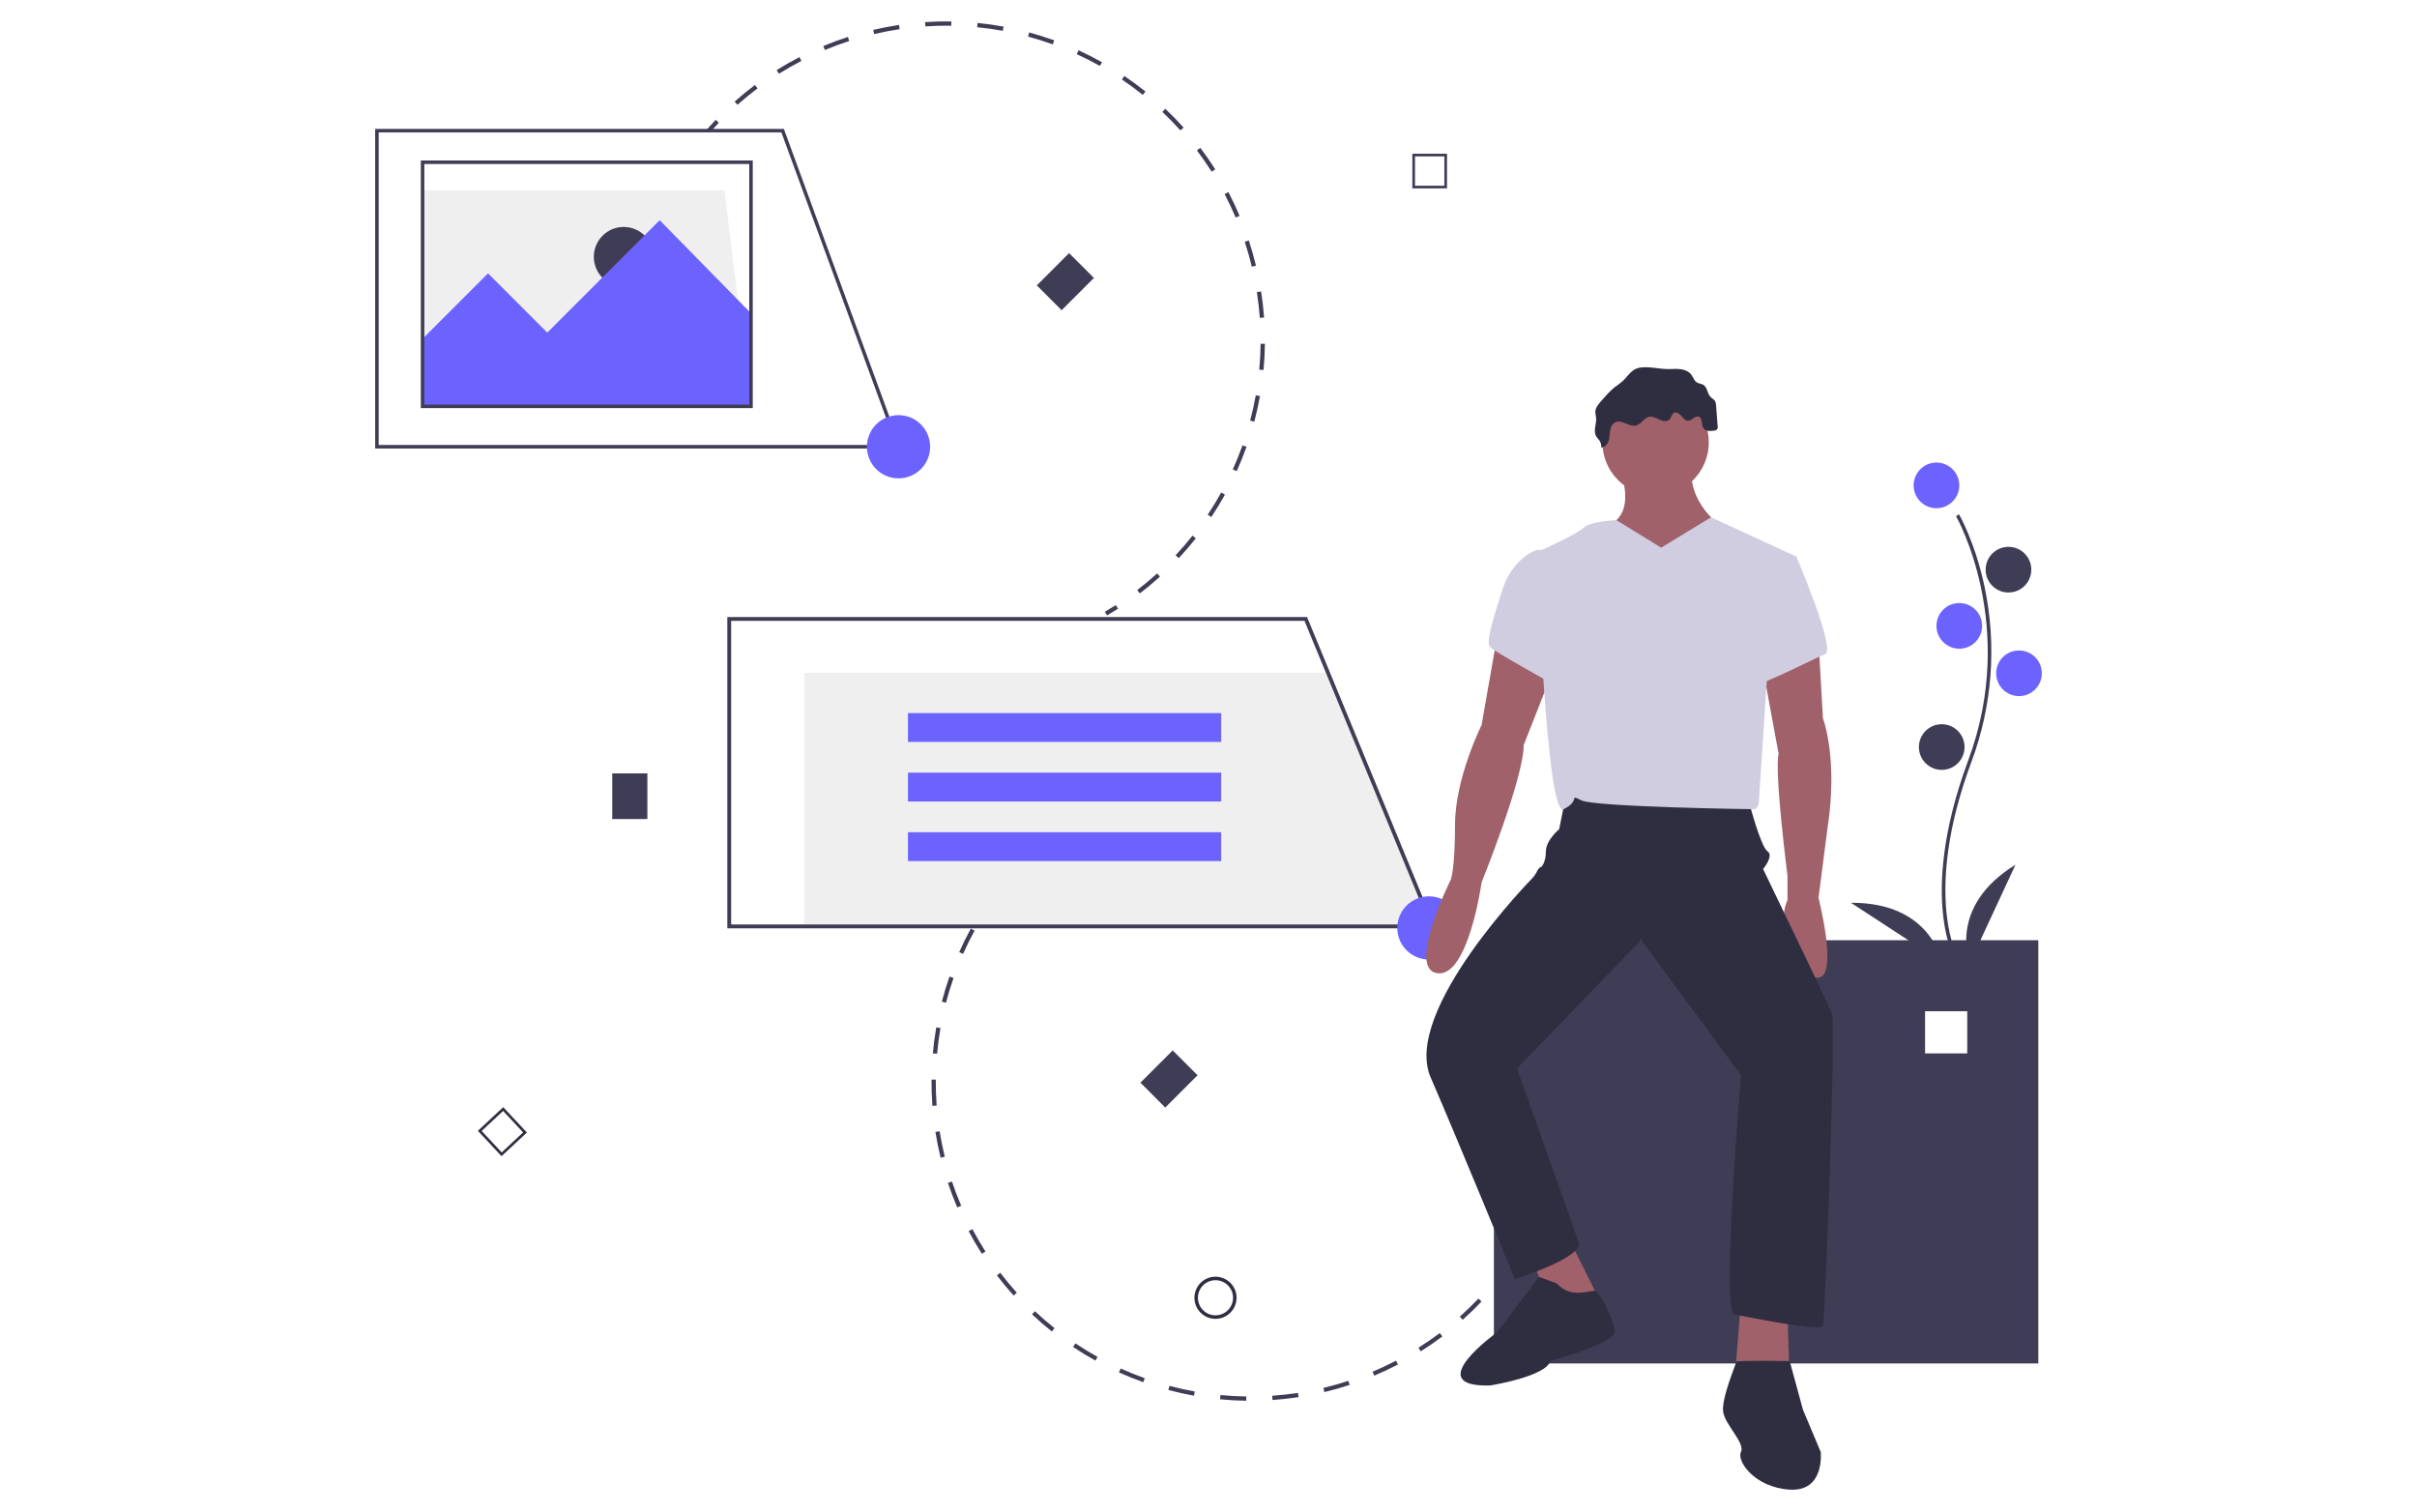
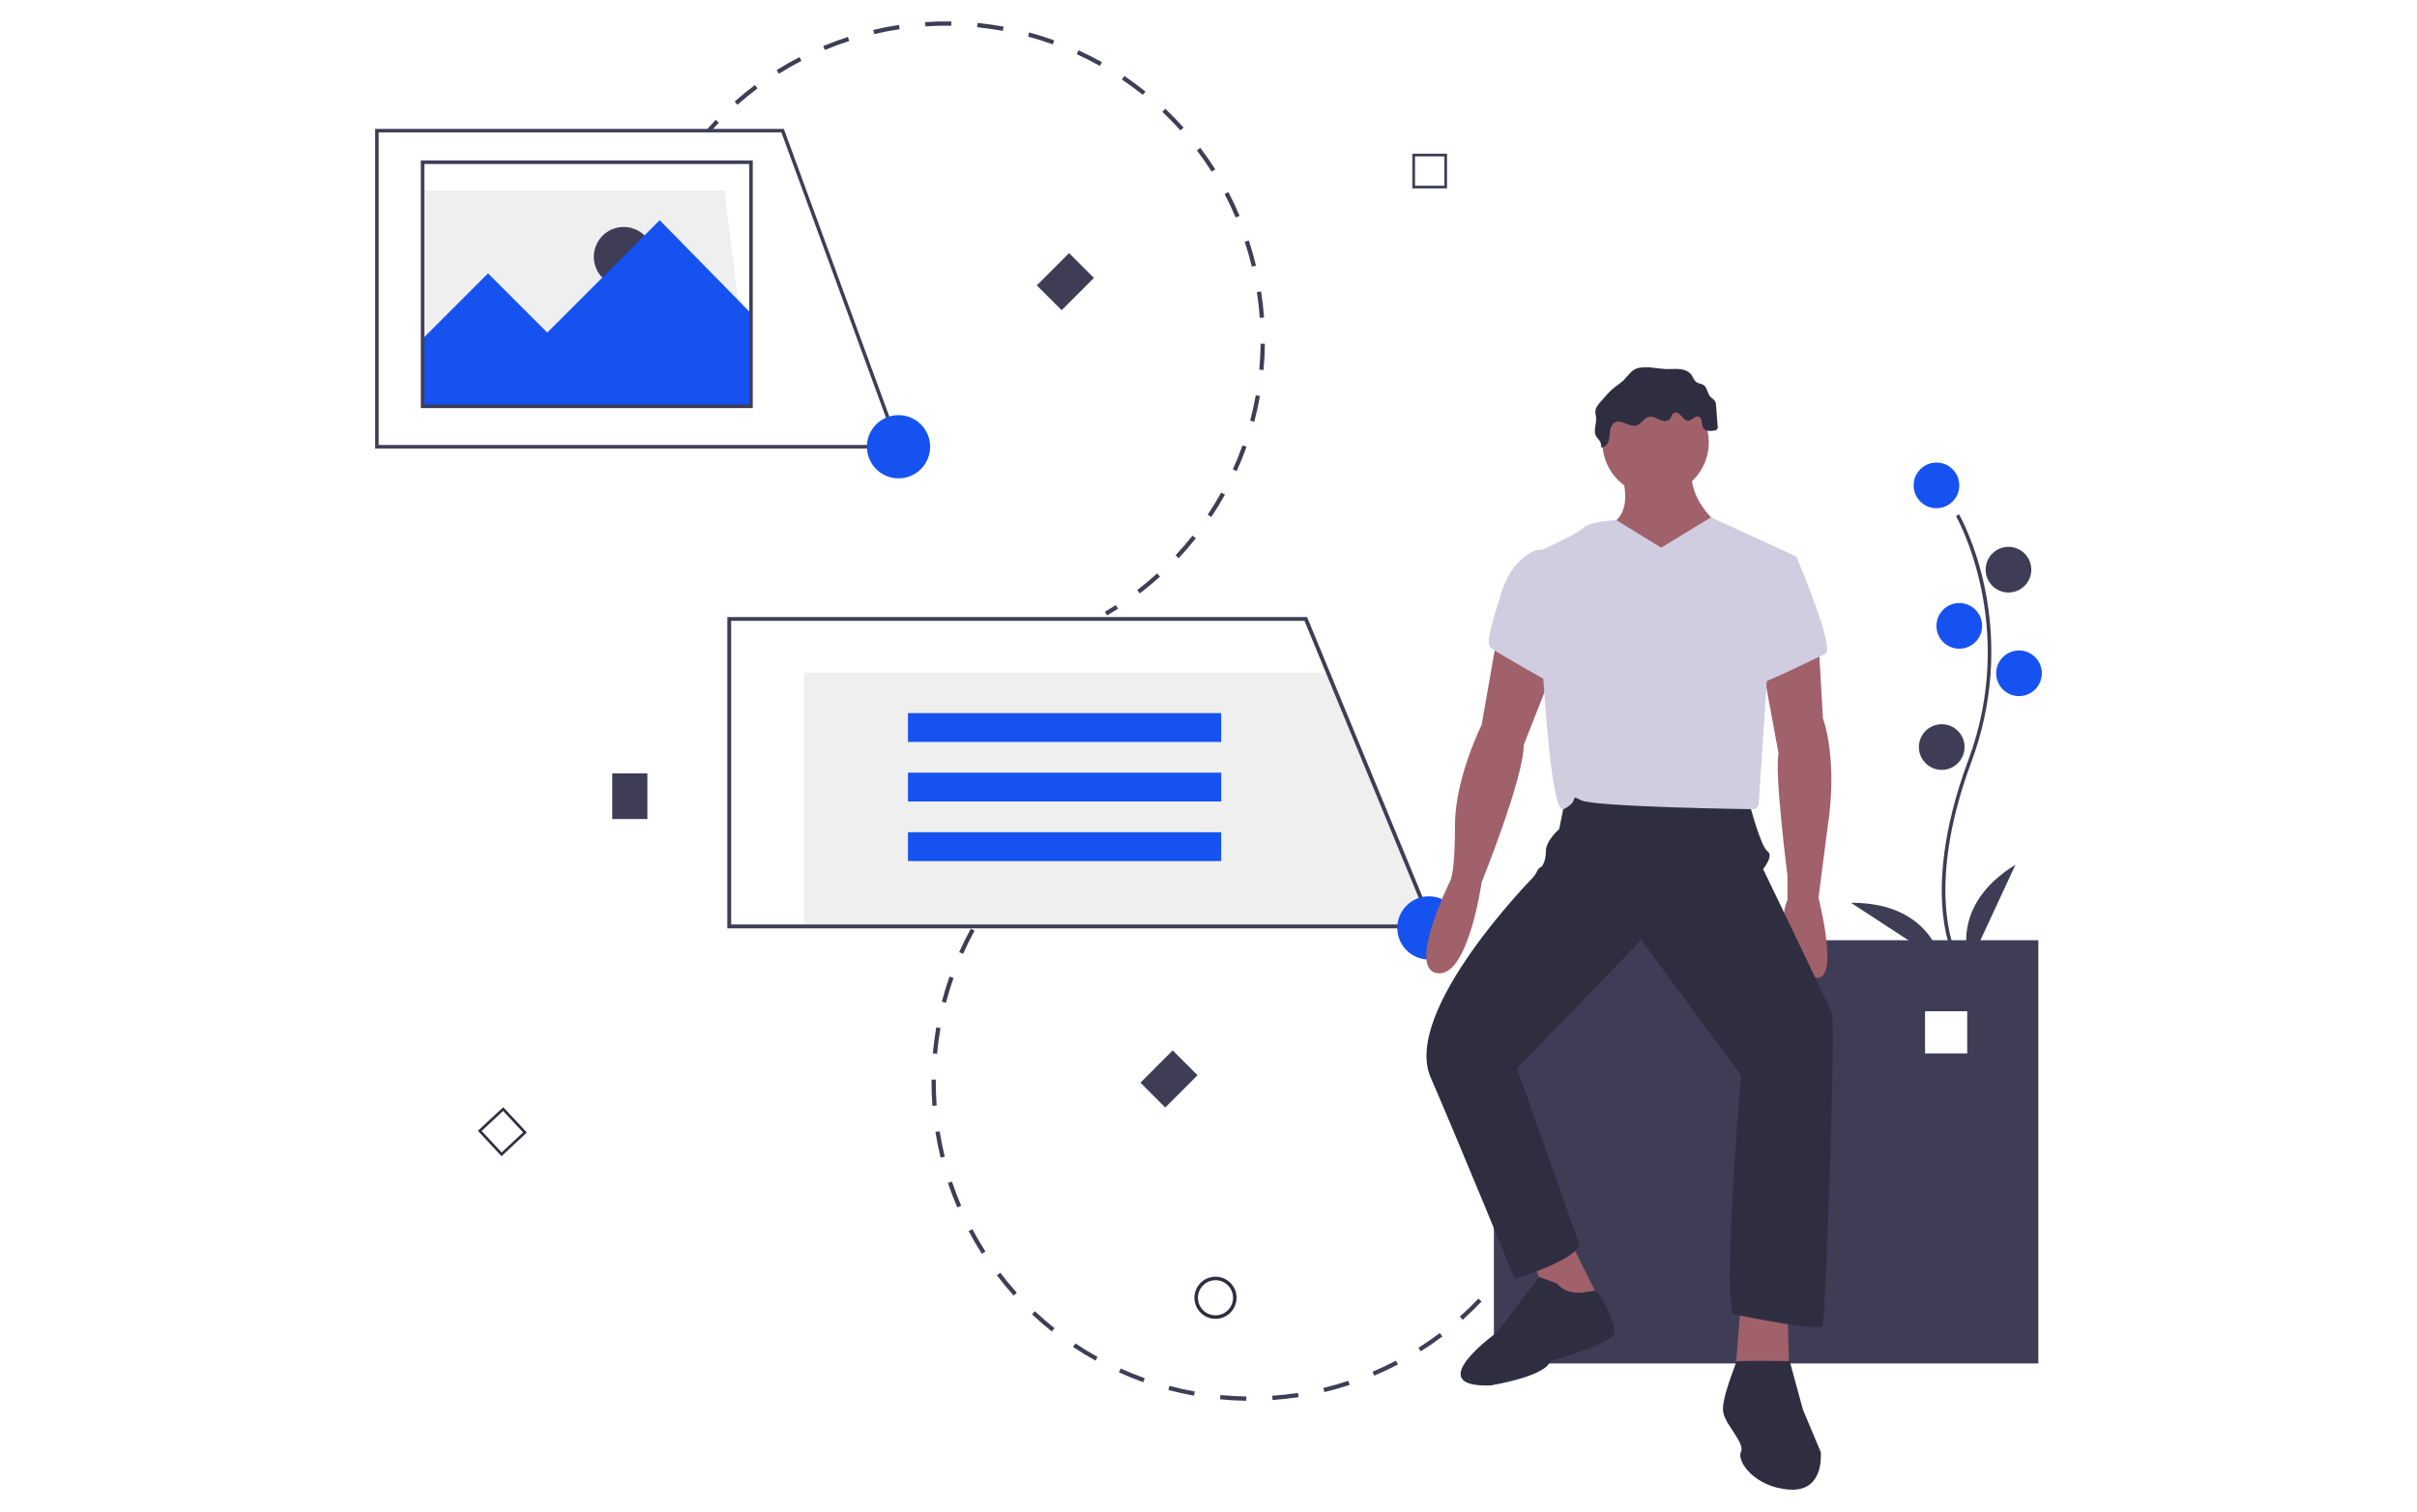
- <svg xmlns="http://www.w3.org/2000/svg" id="ad97e2e6-c06f-4161-a008-15821dcd6927" data-name="Layer 1" width="800" height="500.181" viewBox="0 0 800 500.181" version="1.1">
-   <defs id="defs91" />
+ <svg xmlns="http://www.w3.org/2000/svg" xmlns:xlink="http://www.w3.org/1999/xlink" id="ad97e2e6-c06f-4161-a008-15821dcd6927" data-name="Layer 1" width="800" height="500.181" viewBox="0 0 800 500.181" version="1.1">
+   <defs id="defs91">
+     <linearGradient id="bb74ba87-0e24-4c9d-a373-e17481b146a7" x1="345.7" y1="823.95" x2="345.7" y2="606.19" gradientTransform="translate(636.4)" gradientUnits="userSpaceOnUse">
+       <stop offset="0" stop-color="gray" stop-opacity="0.25" id="stop2" />
+       <stop offset="0.54" stop-color="gray" stop-opacity="0.12" id="stop4" />
+       <stop offset="1" stop-color="gray" stop-opacity="0.1" id="stop6" />
+     </linearGradient>
+     <linearGradient id="9ace95f1-7a40-47d7-848c-20f8f7c52f52" x1="-254.27" y1="469.69" x2="-254.27" y2="232.12" gradientTransform="matrix(0.7918985,-0.03042168,0.03042168,0.7918985,808.6358,-0.19812)" xlink:href="#bb74ba87-0e24-4c9d-a373-e17481b146a7" />
+   </defs>
  <g id="g1251" transform="matrix(0.5812955,0,0,0.5812955,124.1753,7.0815)" style="stroke-width:1.72">
    <polygon id="polygon1106" points="214,219.205 27,219.205 27,96.205 198.889,96.205 " style="fill:#efefef;stroke-width:1.72" />
    <circle id="circle1108" r="17" cy="134.048" cx="141.5" style="fill:#3f3d56;stroke-width:1.72" />
    <path id="path1110" transform="translate(-125.5,-31.95243)" d="m 314.45,93.401 c 1.612,-1.829 3.281,-3.649 4.962,-5.41 l 1.76,1.68 c -1.66,1.738 -3.307,3.534 -4.897,5.338 z" style="fill:#3f3d56;stroke-width:1.72" />
    <path id="path1112" transform="translate(-125.5,-31.95243)" d="m 330.181,77.611 c 3.717,-3.298 7.615,-6.479 11.588,-9.455 l 1.459,1.946 c -3.919,2.936 -7.765,6.074 -11.432,9.328 z m 23.919,-17.916 c 4.207,-2.637 8.578,-5.13 12.99,-7.41 l 1.117,2.161 c -4.353,2.249 -8.665,4.708 -12.815,7.309 z m 26.549,-13.717 c 4.577,-1.903 9.297,-3.642 14.029,-5.169 l 0.747,2.315 c -4.67,1.506 -9.327,3.222 -13.843,5.1 z m 28.992,-6.812 -0.557,-2.367 c 4.841,-1.139 9.78,-2.09 14.679,-2.828 l 0.362,2.406 c -4.834,0.728 -9.707,1.666 -14.484,2.789 z m 29.147,-4.383 -0.163,-2.427 c 4.954,-0.332 9.982,-0.46 14.946,-0.381 l -0.038,2.433 c -4.897,-0.078 -9.858,0.048 -14.745,0.376 z m 29.47,0.472 0.24,-2.42 c 4.942,0.491 9.927,1.196 14.815,2.096 l -0.44,2.392 c -4.822,-0.888 -9.739,-1.584 -14.615,-2.068 z m 91.164,320.498 c 3.885,-2.976 7.696,-6.154 11.329,-9.447 l 1.634,1.802 c -3.682,3.338 -7.546,6.559 -11.483,9.575 z M 497.266,40.593 l 0.636,-2.348 c 4.79,1.299 9.589,2.815 14.263,4.505 l -0.827,2.287 C 506.726,43.37 501.992,41.875 497.266,40.593 Z m 83.997,295.363 c 3.344,-3.577 6.583,-7.339 9.624,-11.18 l 1.907,1.51 c -3.083,3.894 -6.365,7.706 -9.754,11.331 z M 524.995,50.624 526.008,48.412 c 4.516,2.067 9.001,4.347 13.331,6.776 l -1.19,2.121 c -4.273,-2.396 -8.698,-4.646 -13.154,-6.684 z m 74.567,262.22 c 2.718,-4.078 5.298,-8.319 7.671,-12.604 l 2.128,1.179 c -2.405,4.343 -5.021,8.641 -7.774,12.774 z M 550.711,65.046 552.07,63.03 c 4.117,2.774 8.169,5.755 12.045,8.857 L 562.596,73.786 c -3.825,-3.061 -7.823,-6.002 -11.885,-8.74 z m 63.136,222.005 c 2.015,-4.467 3.87,-9.072 5.511,-13.688 l 2.292,0.815 c -1.664,4.678 -3.543,9.345 -5.586,13.873 z M 573.721,83.468 l 1.671,-1.768 c 3.61,3.413 7.119,7.015 10.43,10.707 l -1.811,1.624 c -3.266,-3.642 -6.728,-7.196 -10.289,-10.563 z m 50.005,175.802 c 1.258,-4.743 2.331,-9.59 3.191,-14.407 l 2.395,0.427 c -0.872,4.882 -1.96,9.795 -3.234,14.603 z m -30.335,-153.865 1.939,-1.469 c 2.997,3.957 5.864,8.086 8.521,12.274 l -2.054,1.303 c -2.621,-4.131 -5.448,-8.205 -8.405,-12.108 z m 35.515,124.836 c 0.458,-4.876 0.717,-9.834 0.769,-14.736 l 2.432,0.026 c -0.052,4.968 -0.314,9.994 -0.779,14.937 z m -19.732,-99.956 2.155,-1.128 c 2.3,4.393 4.447,8.942 6.381,13.52 l -2.241,0.946 c -1.908,-4.517 -4.026,-9.004 -6.295,-13.339 z m 20.044,70.473 c -0.353,-4.876 -0.916,-9.807 -1.673,-14.657 l 2.404,-0.375 c 0.767,4.915 1.338,9.914 1.696,14.856 z m -8.575,-43.321 2.311,-0.76 c 1.548,4.709 2.926,9.563 4.087,14.383 l -2.365,0.57 c -1.146,-4.76 -2.506,-9.545 -4.033,-14.193 z" style="fill:#3f3d56;stroke-width:1.72" />
    <path id="path1114" transform="translate(-125.5,-31.95243)" d="m 541.012,368.114 c 2.076,-1.213 4.156,-2.486 6.182,-3.783 l 1.312,2.048 c -2.053,1.315 -4.162,2.605 -6.266,3.835 z" style="fill:#3f3d56;stroke-width:1.72" />
-     <polygon id="polygon1116" points="98,177.205 162,113.205 214.5,166.705 214.5,219.205 27,219.205 27,180.742 64.268,143.474 " style="fill:#6c63ff;stroke-width:1.72" />
+     <polygon id="polygon1116" points="98,177.205 162,113.205 214.5,166.705 214.5,219.205 27,219.205 27,180.742 64.268,143.474 " style="fill:#1652f0;stroke-width:1.72;fill-opacity:1" />
    <path id="path1118" transform="translate(-125.5,-31.95243)" d="m 762.5,555.158 v 241 h 310 v -241 z m 269.519,64.449 h -24.009 v -24.01 h 24.009 z" style="fill:#3f3d56;stroke-width:1.72" />
    <rect id="rect1120" height="26" width="20" y="428.205" x="135" style="fill:#3f3d56;stroke-width:1.72" />
    <rect id="rect1122" transform="rotate(45,553.32,466.6897)" height="26" width="20" y="621.158" x="567.5" style="fill:#3f3d56;stroke-width:1.72" />
    <rect id="rect1124" transform="rotate(45,494.32,12.68966)" height="26" width="20" y="167.158" x="508.5" style="fill:#3f3d56;stroke-width:1.72" />
    <path id="path1126" transform="translate(-125.5,-31.95243)" d="m 785.503,718.401 c -1.107,2.172 -2.272,4.349 -3.463,6.473 l -2.122,-1.19 c 1.176,-2.096 2.326,-4.244 3.418,-6.387 z" style="fill:#3f3d56;stroke-width:1.72" />
    <path id="path1128" transform="translate(-125.5,-31.95243)" d="m 774.186,737.604 c -2.781,4.118 -5.768,8.168 -8.876,12.036 l -1.896,-1.523 c 3.067,-3.817 6.013,-7.812 8.757,-11.875 z m -18.72,23.295 c -3.42,3.599 -7.035,7.099 -10.743,10.404 l -1.619,-1.816 c 3.658,-3.26 7.224,-6.712 10.598,-10.263 z m -22.31,19.881 c -3.961,2.98 -8.101,5.837 -12.306,8.492 l -1.299,-2.057 c 4.15,-2.619 8.234,-5.438 12.142,-8.378 z m -26.392,13.799 1.128,2.155 c -4.406,2.305 -8.954,4.454 -13.516,6.385 l -0.948,-2.24 c 4.502,-1.905 8.989,-4.025 13.337,-6.299 z m -27.145,11.484 0.76,2.31 c -4.716,1.552 -9.555,2.925 -14.383,4.081 l -0.567,-2.366 c 4.763,-1.14 9.537,-2.495 14.189,-4.026 z m -28.664,6.862 0.368,2.404 c -4.909,0.752 -9.913,1.307 -14.871,1.649 l -0.168,-2.427 c 4.892,-0.338 9.828,-0.885 14.671,-1.626 z M 483.047,525.111 c -3.024,3.847 -5.927,7.873 -8.628,11.964 l -2.03,-1.34 c 2.738,-4.148 5.68,-8.228 8.745,-12.127 z m 138.483,289.848 -0.033,2.432 c -4.963,-0.068 -9.988,-0.345 -14.935,-0.822 l 0.233,-2.421 c 4.881,0.47 9.839,0.743 14.735,0.81 z M 466.808,549.712 c -2.351,4.295 -4.554,8.743 -6.545,13.22 l -2.223,-0.989 c 2.019,-4.537 4.252,-9.045 6.635,-13.398 z m 125.37,262.418 -0.431,2.394 c -4.888,-0.881 -9.798,-1.975 -14.596,-3.252 l 0.626,-2.35 c 4.734,1.26 9.579,2.34 14.402,3.208 z M 454.822,576.645 c -1.619,4.626 -3.066,9.374 -4.301,14.114 l -2.354,-0.613 c 1.251,-4.804 2.717,-9.617 4.358,-14.304 z m 108.864,227.901 -0.816,2.291 c -4.677,-1.665 -9.343,-3.545 -13.868,-5.588 l 1.001,-2.217 c 4.465,2.016 9.069,3.871 13.683,5.514 z M 447.391,605.178 c -0.843,4.827 -1.495,9.749 -1.939,14.627 l -2.423,-0.22 c 0.45,-4.945 1.111,-9.932 1.965,-14.825 z m 89.431,187.239 -1.179,2.127 c -4.344,-2.409 -8.638,-5.027 -12.762,-7.781 l 1.351,-2.023 c 4.068,2.717 8.305,5.3 12.59,7.677 z M 444.721,634.542 c -0.04,4.907 0.123,9.869 0.487,14.748 l -2.426,0.181 c -0.368,-4.946 -0.534,-9.975 -0.494,-14.949 z m 67.598,141.51 -1.513,1.904 c -3.886,-3.089 -7.688,-6.376 -11.302,-9.773 l 1.666,-1.772 c 3.564,3.351 7.316,6.594 11.149,9.641 z M 446.913,663.948 c 0.767,4.837 1.748,9.704 2.915,14.465 l -2.362,0.579 c -1.183,-4.825 -2.178,-9.759 -2.955,-14.662 z m 43.939,91.924 -1.807,1.628 c -3.319,-3.684 -6.528,-7.557 -9.539,-11.512 l 1.936,-1.473 c 2.97,3.901 6.136,7.722 9.41,11.358 z m -36.919,-63.286 c 1.553,4.636 3.323,9.273 5.261,13.782 l -2.235,0.96 c -1.964,-4.57 -3.758,-9.271 -5.332,-13.969 z m 19.066,39.834 -2.05,1.31 c -2.669,-4.177 -5.209,-8.537 -7.531,-12.917 l 2.149,-1.14 c 2.292,4.326 4.798,8.624 7.432,12.747 z" style="fill:#3f3d56;stroke-width:1.72" />
    <path id="path1130" transform="translate(-125.5,-31.95243)" d="m 497.811,508.566 c -1.71,1.691 -3.408,3.44 -5.048,5.2 l -1.78,-1.658 c 1.663,-1.784 3.384,-3.557 5.118,-5.271 z" style="fill:#3f3d56;stroke-width:1.72" />
    <path id="path1132" transform="translate(-125.5,-31.95243)" d="m 1025.647,567.679 c -0.23,-0.375 -5.641,-9.41 -7.517,-28.172 -1.721,-17.213 -0.614,-46.227 14.433,-86.698 28.506,-76.671 -6.569,-138.533 -6.928,-139.149 l 1.73,-1.004 c 0.091,0.156 9.142,15.929 14.488,41.044 a 179.061,179.061 0 0 1 -7.416,99.807 c -28.457,76.54 -7.301,112.773 -7.084,113.131 z" style="fill:#3f3d56;stroke-width:1.72" />
-     <circle id="circle1134" r="13" cy="264.205" cx="889" style="fill:#6c63ff;stroke-width:1.72" />
+     <circle id="circle1134" r="13" cy="264.205" cx="889" style="fill:#1652f0;stroke-width:1.72;fill-opacity:1" />
    <circle id="circle1136" r="13" cy="312.205" cx="930" style="fill:#3f3d56;stroke-width:1.72" />
-     <circle id="circle1138" r="13" cy="344.205" cx="902" style="fill:#6c63ff;stroke-width:1.72" />
-     <circle id="circle1140" r="13" cy="371.205" cx="936" style="fill:#6c63ff;stroke-width:1.72" />
+     <circle id="circle1138" r="13" cy="344.205" cx="902" style="fill:#1652f0;stroke-width:1.72;fill-opacity:1" />
+     <circle id="circle1140" r="13" cy="371.205" cx="936" style="fill:#1652f0;stroke-width:1.72;fill-opacity:1" />
    <circle id="circle1142" r="13" cy="413.205" cx="892" style="fill:#3f3d56;stroke-width:1.72" />
    <path id="path1144" transform="translate(-125.5,-31.95243)" d="m 1033.5,568.158 c 0,0 -13,-32 26,-56 z" style="fill:#3f3d56;stroke-width:1.72" />
    <path id="path1146" transform="translate(-125.5,-31.95243)" d="m 1017.512,567.577 c 0,0 -5.916,-34.029 -51.709,-33.738 z" style="fill:#3f3d56;stroke-width:1.72" />
    <path id="path1148" transform="translate(-125.5,-31.95243)" d="m 603.983,770.754 a 12,12 0 1 1 12,-12 12.014,12.014 0 0 1 -12,12 z m 0,-22 a 10,10 0 1 0 10,10 10.011,10.011 0 0 0 -10,-10 z" style="fill:#2f2e41;stroke-width:1.72" />
    <path id="path1150" transform="translate(-125.5,-31.95243)" d="m 735.811,127.044 h -19.741 v -19.741 h 19.741 z m -18.223,-1.519 h 16.704 v -16.704 h -16.704 z" style="fill:#3f3d56;stroke-width:1.72" />
    <path id="path1152" transform="translate(-125.5,-31.95243)" d="m 197.455,678.124 -13.465,-14.436 14.436,-13.465 13.465,14.436 z M 186.136,663.762 197.53,675.978 209.745,664.584 198.351,652.369 Z" style="fill:#2f2e41;stroke-width:1.72" />
    <polygon id="polygon1154" points="602.103,515.335 244.286,515.335 244.286,370.895 541.92,370.895 " style="fill:#efefef;stroke-width:1.72" />
    <path id="path1156" transform="translate(-125.5,-31.95243)" d="M 729.238,548.382 H 326.017 v -177.267 h 330.099 l 0.279,0.677 z M 328.205,546.193 h 397.763 L 654.651,373.303 H 328.205 Z" style="fill:#3f3d56;stroke-width:1.72" />
-     <rect id="rect1158" height="16.414" width="178.361" y="393.874" x="303.375" style="fill:#6c63ff;stroke-width:1.72" />
-     <rect id="rect1160" height="16.414" width="178.361" y="427.796" x="303.375" style="fill:#6c63ff;stroke-width:1.72" />
-     <rect id="rect1162" height="16.414" width="178.361" y="461.717" x="303.375" style="fill:#6c63ff;stroke-width:1.72" />
+     <rect id="rect1158" height="16.414" width="178.361" y="393.874" x="303.375" style="fill:#1652f0;stroke-width:1.72;fill-opacity:1" />
+     <rect id="rect1160" height="16.414" width="178.361" y="427.796" x="303.375" style="fill:#1652f0;stroke-width:1.72;fill-opacity:1" />
+     <rect id="rect1162" height="16.414" width="178.361" y="461.717" x="303.375" style="fill:#1652f0;stroke-width:1.72;fill-opacity:1" />
    <path id="path1164" transform="translate(-125.5,-31.95243)" d="M 424.932,275.158 H 125.5 v -182 h 232.698 l 0.241,0.656 z m -297.432,-2 h 294.568 l -65.267,-178 H 127.5 Z" style="fill:#3f3d56;stroke-width:1.72" />
    <path id="path1166" transform="translate(-125.5,-31.95243)" d="m 340.5,252.158 h -189 v -141 h 189 z m -187,-2 h 185 v -137 h -185 z" style="fill:#3f3d56;stroke-width:1.72" />
-     <circle id="circle1168" r="18" cy="242.205" cx="298" style="fill:#6c63ff;stroke-width:1.72" />
-     <circle id="circle1170" r="18" cy="516.205" cx="600" style="fill:#6c63ff;stroke-width:1.72" />
+     <circle id="circle1168" r="18" cy="242.205" cx="298" style="fill:#1652f0;stroke-width:1.72;fill-opacity:1" />
+     <circle id="circle1170" r="18" cy="516.205" cx="600" style="fill:#1652f0;stroke-width:1.72;fill-opacity:1" />
    <circle id="circle1172" r="30.288" cy="239.742" cx="729.08" style="fill:#a0616a;stroke-width:1.72" />
    <path id="path1174" transform="translate(-125.5,-31.95243)" d="m 833.756,286.208 c 0,0 10.096,22.716 -3.786,31.55 -13.882,8.834 22.716,45.433 22.716,45.433 l 40.385,-42.909 c 0,0 -21.454,-13.882 -17.668,-36.598 z" style="fill:#a0616a;stroke-width:1.72" />
    <path id="path1176" transform="translate(-125.5,-31.95243)" d="m 764.345,382.121 -8.834,50.481 c 0,0 -15.144,30.288 -15.144,56.791 0,26.502 -2.524,31.55 -2.524,31.55 0,0 -25.24,50.481 -7.572,53.005 17.668,2.524 25.24,-51.743 25.24,-51.743 0,0 23.978,-59.315 23.978,-78.245 l 16.406,-41.647 z" style="fill:#a0616a;stroke-width:1.72" />
    <path id="path1178" transform="translate(-125.5,-31.95243)" d="m 947.338,384.645 2.524,44.171 c 0,0 8.834,22.716 2.524,63.101 l -5.048,39.122 c 0,0 11.358,44.171 0,45.433 -11.358,1.262 -25.24,-27.764 -17.668,-44.171 v -13.882 c 0,0 -7.572,-59.315 -5.048,-69.411 l -8.834,-47.957 z" style="fill:#a0616a;stroke-width:1.72" />
    <polygon id="polygon1180" points="657.776,702.271 670.396,735.083 698.16,730.035 680.492,694.699 " style="fill:#a0616a;stroke-width:1.72" />
    <polygon id="polygon1182" points="777.667,728.773 773.881,776.73 805.431,776.73 804.169,735.083 " style="fill:#a0616a;stroke-width:1.72" />
    <path id="path1184" transform="translate(-125.5,-31.95243)" d="m 803.468,472.986 -3.786,18.93 c 0,0 -7.572,6.31 -7.572,12.62 0,6.31 -2.524,8.834 -2.524,8.834 0,0 -1.262,0 -2.524,2.524 a 15.618,15.618 0 0 1 -2.524,3.786 c 0,0 -74.459,75.721 -58.053,113.581 16.406,37.86 47.956,114.843 47.956,114.843 0,0 36.599,-11.358 36.599,-20.192 L 775.704,628.214 846.376,555.017 903.167,632 c 0,0 -11.358,135.036 -3.786,136.298 7.572,1.262 49.219,10.096 50.481,6.31 1.262,-3.786 7.572,-171.634 5.048,-177.944 -2.524,-6.31 -39.122,-82.031 -39.122,-82.031 0,0 6.31,-7.572 2.524,-10.096 -3.786,-2.524 -10.096,-26.502 -10.096,-26.502 0,0 -98.437,-16.406 -104.747,-5.048 z" style="fill:#2f2e41;stroke-width:1.72" />
    <path id="path1186" transform="translate(-125.5,-31.95243)" d="m 857.735,331.64 -25.438,-15.689 c 0,0 -14.946,0.545 -18.732,4.331 -3.786,3.786 -26.502,13.882 -26.502,13.882 0,0 5.048,151.442 15.144,146.394 10.096,-5.048 2.524,-8.834 10.096,-5.048 7.572,3.786 97.175,5.048 98.437,5.048 1.262,0 2.524,-2.524 2.524,-2.524 l 5.048,-76.983 16.406,-64.363 -48.572,-22.349 z" style="fill:#d0cde1;stroke-width:1.72" />
    <path id="path1188" transform="translate(-125.5,-31.95243)" d="m 797.158,332.902 h -10.096 c 0,0 -13.882,3.786 -20.192,23.978 -6.31,20.192 -8.834,29.026 -6.31,31.55 2.524,2.524 36.598,21.454 36.598,21.454 z" style="fill:#d0cde1;stroke-width:1.72" />
    <path id="path1190" transform="translate(-125.5,-31.95243)" d="m 917.049,335.426 17.668,1.262 c 0,0 22.716,53.005 16.406,55.529 -6.31,2.524 -42.909,21.454 -42.909,17.668 0,-3.786 8.834,-74.459 8.834,-74.459 z" style="fill:#d0cde1;stroke-width:1.72" />
    <path id="path1192" transform="translate(-125.5,-31.95243)" d="m 798.42,750.629 -10.29,-3.786 -23.784,31.55 c 0,0 -44.171,31.55 -3.786,30.288 0,0 31.55,-5.048 34.074,-13.882 0,0 36.598,-10.096 36.598,-16.406 0,-6.31 -8.411,-23.132 -11.146,-23.555 -2.736,-0.423 -14.094,4.625 -21.666,-4.209 z" style="fill:#2f2e41;stroke-width:1.72" />
    <path id="path1194" transform="translate(-125.5,-31.95243)" d="m 930.931,794.8 c 0,0 -30.681,-0.499 -30.485,0.382 0.196,0.88 -8.638,21.073 -7.376,28.645 1.262,7.572 12.62,17.668 10.096,22.716 -2.524,5.048 7.572,20.192 27.764,21.454 20.192,1.262 17.668,-21.454 17.668,-21.454 l -10.096,-23.978 z" style="fill:#2f2e41;stroke-width:1.72" />
    <path id="path1196" transform="translate(-125.5,-31.95243)" d="m 836.009,236.637 a 57.331,57.331 0 0 1 -4.738,3.625 45.041,45.041 0 0 0 -5.712,5.673 l -1.953,2.187 c -1.662,1.861 -3.425,3.984 -3.355,6.478 0.026,0.925 0.31,1.823 0.422,2.742 0.442,3.646 -1.786,7.653 0.048,10.834 0.53,0.92 1.35,1.639 1.935,2.525 a 5.903,5.903 0 0 1 0.933,3.844 c 1.971,0.081 3.588,-1.686 4.206,-3.559 0.618,-1.873 0.535,-3.897 0.836,-5.847 0.301,-1.95 1.147,-4.014 2.918,-4.882 3.78,-1.852 8.12,2.963 12.155,1.763 2.817,-0.838 4.303,-4.33 7.183,-4.916 2.061,-0.419 4.046,0.806 5.962,1.674 1.916,0.868 4.499,1.27 5.854,-0.339 0.897,-1.065 0.993,-2.773 2.182,-3.497 1.426,-0.868 3.212,0.34 4.291,1.613 1.08,1.273 2.272,2.83 3.94,2.783 2.213,-0.061 3.909,-3.009 6.01,-2.31 2.371,0.789 1.281,4.584 2.719,6.627 1.216,1.728 3.764,1.626 5.857,1.34 a 2.098,2.098 0 0 0 2.184,-2.801 l -0.874,-11.596 a 5.599,5.599 0 0 0 -0.513,-2.314 c -0.609,-1.103 -1.87,-1.661 -2.727,-2.585 -1.803,-1.941 -1.716,-5.343 -3.957,-6.755 -1.164,-0.733 -2.686,-0.711 -3.842,-1.457 -1.482,-0.956 -1.959,-2.872 -2.998,-4.298 -1.484,-2.039 -4.079,-2.984 -6.587,-3.243 -2.508,-0.259 -5.04,0.053 -7.56,-0.029 -5.124,-0.167 -10.248,-1.609 -15.398,-0.765 -4.493,0.737 -6.379,4.549 -9.422,7.481 z" style="fill:#2f2e41;stroke-width:1.72" />
  </g>
</svg>
